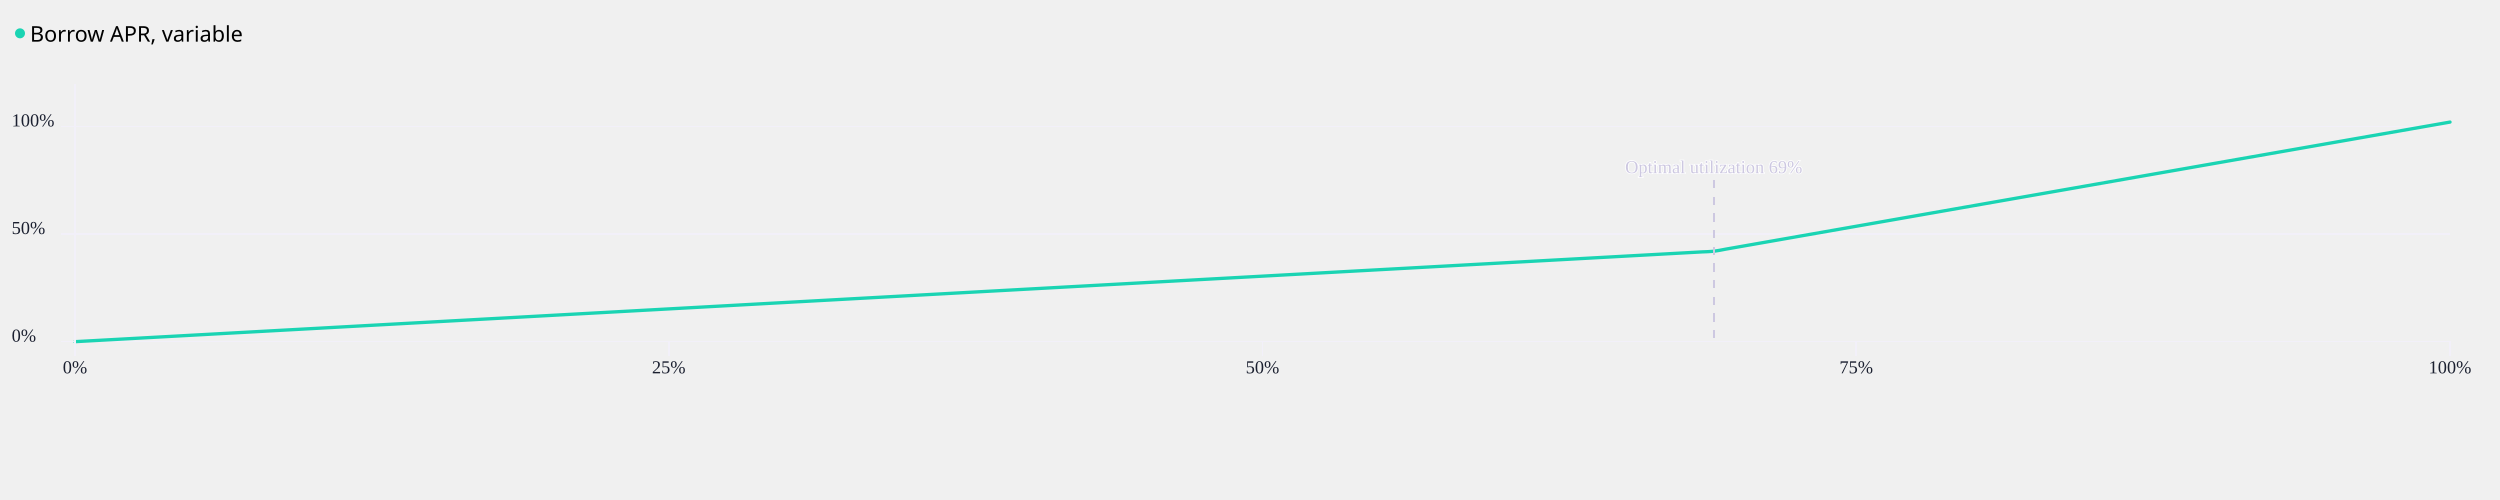
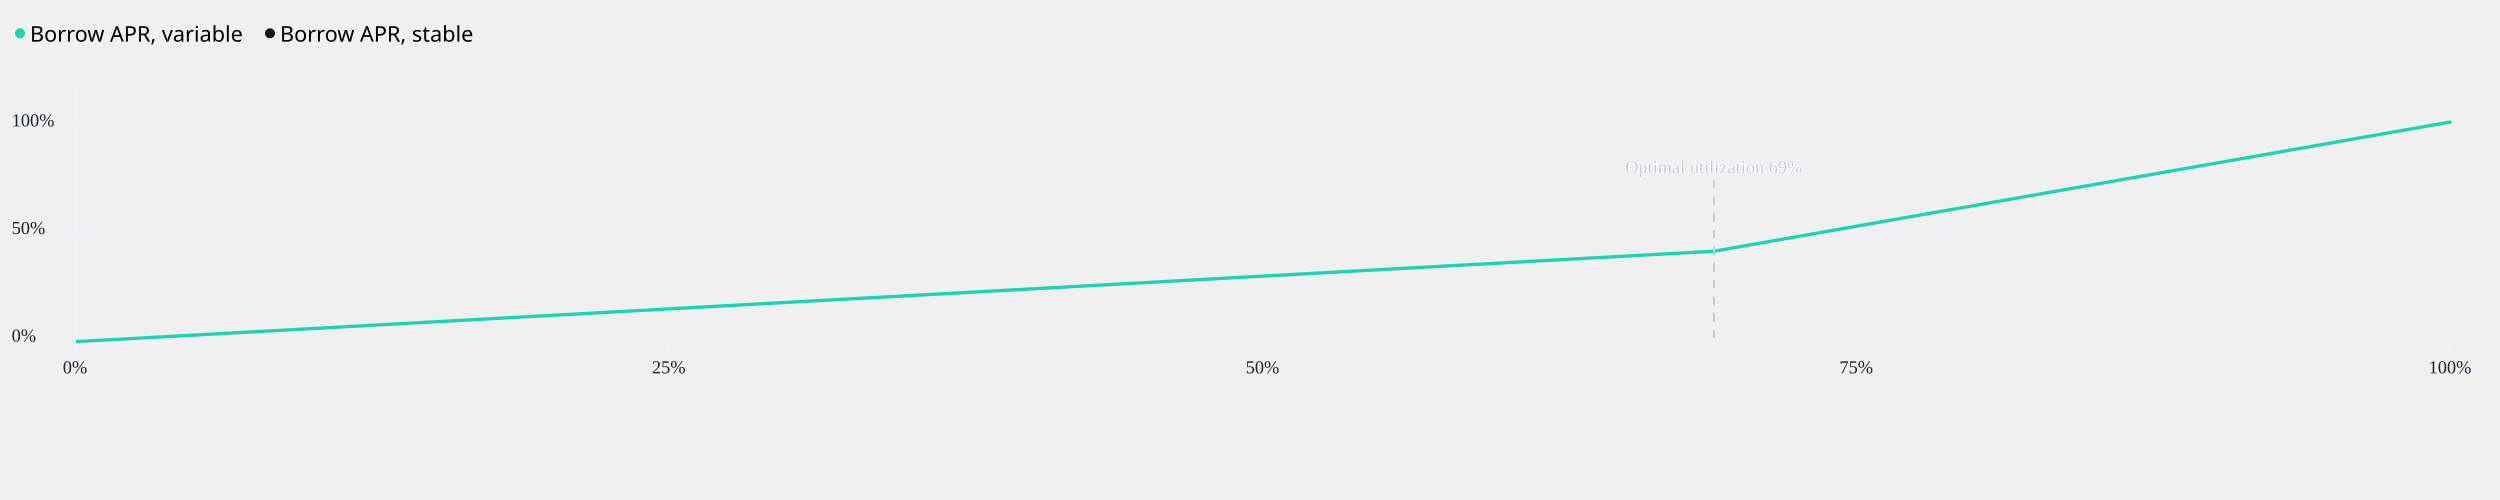
<svg xmlns="http://www.w3.org/2000/svg" style="background: white;" width="1500" height="300">
  <g style="color: black; font-size: 13px; font-family: sans-serif; transform: translate(18px, 25px);">
    <g>
      <circle r="3" cx="-6" cy="-5" style="fill: #1AD4B3" />
      <text>Borrow APR, variable</text>
+     </g>
+     <g style="transform: translateX(150px);">
+       <circle r="3" cx="-6" cy="-5" style="fill: #101423" />
+       <text>Borrow APR, stable</text>
    </g>
  </g>
  <g class="visx-group" transform="translate(45, 50)">
    <g class="visx-group visx-rows" transform="translate(0, 0)">
      <line class="visx-line" x1="0" y1="155" x2="1425" y2="155" fill="transparent" shape-rendering="crispEdges" stroke="#F2F0F9" stroke-width="1" pointer-events="none" />
      <line class="visx-line" x1="0" y1="90.417" x2="1425" y2="90.417" fill="transparent" shape-rendering="crispEdges" stroke="#F2F0F9" stroke-width="1" pointer-events="none" />
      <line class="visx-line" x1="0" y1="25.833" x2="1425" y2="25.833" fill="transparent" shape-rendering="crispEdges" stroke="#F2F0F9" stroke-width="1" pointer-events="none" />
    </g>
    <path class="visx-linepath" d="M0,155C2.375,154.869,4.75,154.738,7.125,154.607C9.5,154.476,11.875,154.345,14.25,154.214C16.625,154.083,19,153.952,21.375,153.821C23.75,153.69,26.125,153.559,28.5,153.428C30.875,153.296,33.25,153.165,35.625,153.034C38,152.903,40.375,152.772,42.75,152.641C45.125,152.51,47.5,152.379,49.875,152.248C52.25,152.117,54.625,151.986,57,151.855C59.375,151.724,61.75,151.593,64.125,151.462C66.5,151.331,68.875,151.2,71.25,151.069C73.625,150.938,76,150.807,78.375,150.676C80.75,150.545,83.125,150.414,85.5,150.283C87.875,150.152,90.25,150.021,92.625,149.889C95,149.758,97.375,149.627,99.75,149.496C102.125,149.365,104.5,149.234,106.875,149.103C109.25,148.972,111.625,148.841,114,148.71C116.375,148.579,118.75,148.448,121.125,148.317C123.5,148.186,125.875,148.055,128.25,147.924C130.625,147.793,133,147.662,135.375,147.531C137.75,147.4,140.125,147.269,142.5,147.138C144.875,147.007,147.25,146.876,149.625,146.745C152,146.614,154.375,146.482,156.75,146.351C159.125,146.22,161.5,146.089,163.875,145.958C166.25,145.827,168.625,145.696,171,145.565C173.375,145.434,175.75,145.303,178.125,145.172C180.5,145.041,182.875,144.91,185.25,144.779C187.625,144.648,190,144.517,192.375,144.386C194.75,144.255,197.125,144.124,199.5,143.993C201.875,143.862,204.25,143.731,206.625,143.6C209,143.469,211.375,143.338,213.75,143.207C216.125,143.075,218.5,142.944,220.875,142.813C223.25,142.682,225.625,142.551,228,142.42C230.375,142.289,232.75,142.158,235.125,142.027C237.5,141.896,239.875,141.765,242.25,141.634C244.625,141.503,247,141.372,249.375,141.241C251.75,141.11,254.125,140.979,256.5,140.848C258.875,140.717,261.25,140.586,263.625,140.455C266,140.324,268.375,140.193,270.75,140.062C273.125,139.931,275.5,139.8,277.875,139.668C280.25,139.537,282.625,139.406,285,139.275C287.375,139.144,289.75,139.013,292.125,138.882C294.5,138.751,296.875,138.62,299.25,138.489C301.625,138.358,304,138.227,306.375,138.096C308.75,137.965,311.125,137.834,313.5,137.703C315.875,137.572,318.25,137.441,320.625,137.31C323,137.179,325.375,137.048,327.75,136.917C330.125,136.786,332.5,136.655,334.875,136.524C337.25,136.393,339.625,136.261,342,136.13C344.375,135.999,346.75,135.868,349.125,135.737C351.5,135.606,353.875,135.475,356.25,135.344C358.625,135.213,361,135.082,363.375,134.951C365.75,134.82,368.125,134.689,370.5,134.558C372.875,134.427,375.25,134.296,377.625,134.165C380,134.034,382.375,133.903,384.75,133.772C387.125,133.641,389.5,133.51,391.875,133.379C394.25,133.248,396.625,133.117,399,132.986C401.375,132.854,403.75,132.723,406.125,132.592C408.5,132.461,410.875,132.33,413.25,132.199C415.625,132.068,418,131.937,420.375,131.806C422.75,131.675,425.125,131.544,427.5,131.413C429.875,131.282,432.25,131.151,434.625,131.02C437,130.889,439.375,130.758,441.75,130.627C444.125,130.496,446.5,130.365,448.875,130.234C451.25,130.103,453.625,129.972,456,129.841C458.375,129.71,460.75,129.579,463.125,129.447C465.5,129.316,467.875,129.185,470.25,129.054C472.625,128.923,475,128.792,477.375,128.661C479.75,128.53,482.125,128.399,484.5,128.268C486.875,128.137,489.25,128.006,491.625,127.875C494,127.744,496.375,127.613,498.75,127.482C501.125,127.351,503.5,127.22,505.875,127.089C508.25,126.958,510.625,126.827,513,126.696C515.375,126.565,517.75,126.434,520.125,126.303C522.5,126.171,524.875,126.04,527.25,125.909C529.625,125.778,532,125.647,534.375,125.516C536.75,125.385,539.125,125.254,541.5,125.123C543.875,124.992,546.25,124.861,548.625,124.73C551,124.599,553.375,124.468,555.75,124.337C558.125,124.206,560.5,124.075,562.875,123.944C565.25,123.813,567.625,123.682,570,123.551C572.375,123.42,574.75,123.289,577.125,123.158C579.5,123.027,581.875,122.896,584.25,122.764C586.625,122.633,589,122.502,591.375,122.371C593.75,122.24,596.125,122.109,598.5,121.978C600.875,121.847,603.25,121.716,605.625,121.585C608,121.454,610.375,121.323,612.75,121.192C615.125,121.061,617.5,120.93,619.875,120.799C622.25,120.668,624.625,120.537,627,120.406C629.375,120.275,631.75,120.144,634.125,120.013C636.5,119.882,638.875,119.751,641.25,119.62C643.625,119.489,646,119.357,648.375,119.226C650.75,119.095,653.125,118.964,655.5,118.833C657.875,118.702,660.25,118.571,662.625,118.44C665,118.309,667.375,118.178,669.75,118.047C672.125,117.916,674.5,117.785,676.875,117.654C679.25,117.523,681.625,117.392,684,117.261C686.375,117.13,688.75,116.999,691.125,116.868C693.5,116.737,695.875,116.606,698.25,116.475C700.625,116.344,703,116.213,705.375,116.082C707.75,115.95,710.125,115.819,712.5,115.688C714.875,115.557,717.25,115.426,719.625,115.295C722,115.164,724.375,115.033,726.75,114.902C729.125,114.771,731.5,114.64,733.875,114.509C736.25,114.378,738.625,114.247,741,114.116C743.375,113.985,745.75,113.854,748.125,113.723C750.5,113.592,752.875,113.461,755.25,113.33C757.625,113.199,760,113.068,762.375,112.937C764.75,112.806,767.125,112.675,769.5,112.543C771.875,112.412,774.25,112.281,776.625,112.15C779,112.019,781.375,111.888,783.75,111.757C786.125,111.626,788.5,111.495,790.875,111.364C793.25,111.233,795.625,111.102,798,110.971C800.375,110.84,802.75,110.709,805.125,110.578C807.5,110.447,809.875,110.316,812.25,110.185C814.625,110.054,817,109.923,819.375,109.792C821.75,109.661,824.125,109.53,826.5,109.399C828.875,109.268,831.25,109.136,833.625,109.005C836,108.874,838.375,108.743,840.75,108.612C843.125,108.481,845.5,108.35,847.875,108.219C850.25,108.088,852.625,107.957,855,107.826C857.375,107.695,859.75,107.564,862.125,107.433C864.5,107.302,866.875,107.171,869.25,107.04C871.625,106.909,874,106.778,876.375,106.647C878.75,106.516,881.125,106.385,883.5,106.254C885.875,106.123,888.25,105.992,890.625,105.861C893,105.729,895.375,105.598,897.75,105.467C900.125,105.336,902.5,105.205,904.875,105.074C907.25,104.943,909.625,104.812,912,104.681C914.375,104.55,916.75,104.419,919.125,104.288C921.5,104.157,923.875,104.026,926.25,103.895C928.625,103.764,931,103.633,933.375,103.502C935.75,103.371,938.125,103.24,940.5,103.109C942.875,102.978,945.25,102.847,947.625,102.716C950,102.585,952.375,102.454,954.75,102.322C957.125,102.191,959.5,102.06,961.875,101.929C964.25,101.798,966.625,101.667,969,101.536C971.375,101.405,973.75,101.274,976.125,101.143C978.5,101.012,980.875,101.012,983.25,100.75C985.625,100.488,988,99.917,990.375,99.5C992.75,99.083,995.125,98.667,997.5,98.25C999.875,97.833,1002.25,97.417,1004.625,97C1007,96.583,1009.375,96.167,1011.75,95.75C1014.125,95.333,1016.5,94.917,1018.875,94.5C1021.25,94.083,1023.625,93.667,1026,93.25C1028.375,92.833,1030.75,92.417,1033.125,92C1035.5,91.583,1037.875,91.167,1040.25,90.75C1042.625,90.333,1045,89.917,1047.375,89.5C1049.75,89.083,1052.125,88.667,1054.5,88.25C1056.875,87.833,1059.25,87.417,1061.625,87C1064,86.583,1066.375,86.167,1068.75,85.75C1071.125,85.333,1073.5,84.917,1075.875,84.5C1078.25,84.083,1080.625,83.667,1083,83.25C1085.375,82.833,1087.75,82.417,1090.125,82C1092.5,81.583,1094.875,81.167,1097.25,80.75C1099.625,80.333,1102,79.917,1104.375,79.5C1106.75,79.083,1109.125,78.667,1111.5,78.25C1113.875,77.833,1116.25,77.417,1118.625,77C1121,76.583,1123.375,76.167,1125.75,75.75C1128.125,75.333,1130.5,74.917,1132.875,74.5C1135.25,74.083,1137.625,73.667,1140,73.25C1142.375,72.833,1144.75,72.417,1147.125,72C1149.5,71.583,1151.875,71.167,1154.25,70.75C1156.625,70.333,1159,69.917,1161.375,69.5C1163.75,69.083,1166.125,68.667,1168.5,68.25C1170.875,67.833,1173.25,67.417,1175.625,67C1178,66.583,1180.375,66.167,1182.75,65.75C1185.125,65.333,1187.5,64.917,1189.875,64.5C1192.25,64.083,1194.625,63.667,1197,63.25C1199.375,62.833,1201.75,62.417,1204.125,62C1206.5,61.583,1208.875,61.167,1211.25,60.75C1213.625,60.333,1216,59.917,1218.375,59.5C1220.75,59.083,1223.125,58.667,1225.5,58.25C1227.875,57.833,1230.25,57.417,1232.625,57C1235,56.583,1237.375,56.167,1239.75,55.75C1242.125,55.333,1244.5,54.917,1246.875,54.5C1249.25,54.083,1251.625,53.667,1254,53.25C1256.375,52.833,1258.75,52.417,1261.125,52C1263.5,51.583,1265.875,51.167,1268.25,50.75C1270.625,50.333,1273,49.917,1275.375,49.5C1277.75,49.083,1280.125,48.667,1282.5,48.25C1284.875,47.833,1287.25,47.417,1289.625,47C1292,46.583,1294.375,46.167,1296.75,45.75C1299.125,45.333,1301.5,44.917,1303.875,44.5C1306.25,44.083,1308.625,43.667,1311,43.25C1313.375,42.833,1315.75,42.417,1318.125,42C1320.5,41.583,1322.875,41.167,1325.25,40.75C1327.625,40.333,1330,39.917,1332.375,39.5C1334.75,39.083,1337.125,38.667,1339.5,38.25C1341.875,37.833,1344.25,37.417,1346.625,37C1349,36.583,1351.375,36.167,1353.75,35.75C1356.125,35.333,1358.5,34.917,1360.875,34.5C1363.25,34.083,1365.625,33.667,1368,33.25C1370.375,32.833,1372.75,32.417,1375.125,32C1377.5,31.583,1379.875,31.167,1382.25,30.75C1384.625,30.333,1387,29.917,1389.375,29.5C1391.75,29.083,1394.125,28.667,1396.5,28.25C1398.875,27.833,1401.25,27.417,1403.625,27C1406,26.583,1408.375,26.167,1410.75,25.75C1413.125,25.333,1415.5,24.917,1417.875,24.5C1420.25,24.083,1422.625,23.667,1425,23.25" fill="transparent" stroke-linecap="round" stroke="#1AD4B3" stroke-width="2" />
    <g class="visx-group visx-axis visx-axis-bottom" transform="translate(0, 155)">
      <g class="visx-group visx-axis-tick" transform="translate(0, 0)">
        <line class="visx-line" x1="0" y1="0" x2="0" y2="8" fill="transparent" shape-rendering="crispEdges" stroke="#F2F0F9" stroke-width="1" stroke-linecap="square" />
        <svg x="0" y="0" font-size="11" style="overflow:visible">
          <text transform="" x="0" y="19" fill="#1B2030" font-size="11" text-anchor="middle">
            <tspan x="0" dy="0em">0%</tspan>
          </text>
        </svg>
      </g>
      <g class="visx-group visx-axis-tick" transform="translate(0, 0)">
        <line class="visx-line" x1="356.25" y1="0" x2="356.25" y2="8" fill="transparent" shape-rendering="crispEdges" stroke="#F2F0F9" stroke-width="1" stroke-linecap="square" />
        <svg x="0" y="0" font-size="11" style="overflow:visible">
          <text transform="" x="356.25" y="19" fill="#1B2030" font-size="11" text-anchor="middle">
            <tspan x="356.25" dy="0em">25%</tspan>
          </text>
        </svg>
      </g>
      <g class="visx-group visx-axis-tick" transform="translate(0, 0)">
        <line class="visx-line" x1="712.5" y1="0" x2="712.5" y2="8" fill="transparent" shape-rendering="crispEdges" stroke="#F2F0F9" stroke-width="1" stroke-linecap="square" />
        <svg x="0" y="0" font-size="11" style="overflow:visible">
          <text transform="" x="712.5" y="19" fill="#1B2030" font-size="11" text-anchor="middle">
            <tspan x="712.5" dy="0em">50%</tspan>
          </text>
        </svg>
      </g>
      <g class="visx-group visx-axis-tick" transform="translate(0, 0)">
        <line class="visx-line" x1="1068.75" y1="0" x2="1068.75" y2="8" fill="transparent" shape-rendering="crispEdges" stroke="#F2F0F9" stroke-width="1" stroke-linecap="square" />
        <svg x="0" y="0" font-size="11" style="overflow:visible">
          <text transform="" x="1068.75" y="19" fill="#1B2030" font-size="11" text-anchor="middle">
            <tspan x="1068.75" dy="0em">75%</tspan>
          </text>
        </svg>
      </g>
      <g class="visx-group visx-axis-tick" transform="translate(0, 0)">
        <line class="visx-line" x1="1425" y1="0" x2="1425" y2="8" fill="transparent" shape-rendering="crispEdges" stroke="#F2F0F9" stroke-width="1" stroke-linecap="square" />
        <svg x="0" y="0" font-size="11" style="overflow:visible">
          <text transform="" x="1425" y="19" fill="#1B2030" font-size="11" text-anchor="middle">
            <tspan x="1425" dy="0em">100%</tspan>
          </text>
        </svg>
      </g>
    </g>
    <g class="visx-group visx-axis visx-axis-left" transform="translate(0, 0)">
      <g class="visx-group visx-axis-tick" transform="translate(0, 0)">
        <line class="visx-line" x1="0" y1="155" x2="-8" y2="155" fill="transparent" shape-rendering="crispEdges" stroke="#F2F0F9" stroke-width="1" stroke-linecap="square" />
        <svg x="-30" y="0" font-size="11" style="overflow:visible">
          <text transform="" x="-8" y="155" fill="#1B2030" font-size="11" text-anchor="start">
            <tspan x="-8" dy="0em">0%</tspan>
          </text>
        </svg>
      </g>
      <g class="visx-group visx-axis-tick" transform="translate(0, 0)">
        <line class="visx-line" x1="0" y1="90.417" x2="-8" y2="90.417" fill="transparent" shape-rendering="crispEdges" stroke="#F2F0F9" stroke-width="1" stroke-linecap="square" />
        <svg x="-30" y="0" font-size="11" style="overflow:visible">
          <text transform="" x="-8" y="90.417" fill="#1B2030" font-size="11" text-anchor="start">
            <tspan x="-8" dy="0em">50%</tspan>
          </text>
        </svg>
      </g>
      <g class="visx-group visx-axis-tick" transform="translate(0, 0)">
        <line class="visx-line" x1="0" y1="25.833" x2="-8" y2="25.833" fill="transparent" shape-rendering="crispEdges" stroke="#F2F0F9" stroke-width="1" stroke-linecap="square" />
        <svg x="-30" y="0" font-size="11" style="overflow:visible">
          <text transform="" x="-8" y="25.833" fill="#1B2030" font-size="11" text-anchor="start">
            <tspan x="-8" dy="0em">100%</tspan>
          </text>
        </svg>
      </g>
      <line class="visx-line visx-axis-line" x1="0" y1="155.5" x2="0" y2="0.5" fill="transparent" shape-rendering="crispEdges" stroke="#F2F0F9" stroke-width="1" />
    </g>
    <rect class="visx-bar" width="1425" height="155" fill="transparent" />
    <line class="visx-line" x1="983.25" y1="58" x2="983.25" y2="155" fill="transparent" shape-rendering="crispEdges" stroke="#CDC8E1" stroke-width="1" pointer-events="none" stroke-dasharray="5" />
    <svg x="0" y="0" font-size="11px" style="overflow:visible">
      <text transform="" x="983.25" y="50" font-size="11px" fill="#555069" stroke="#FFFFFF" stroke-width="1px" text-anchor="middle">
        <tspan x="983.25" dy="0.355em">Optimal utilization 69%</tspan>
      </text>
    </svg>
    <svg x="0" y="0" font-size="11px" style="overflow:visible">
      <text transform="" x="983.25" y="50" font-size="11px" fill="#CDC8E1" text-anchor="middle">
        <tspan x="983.25" dy="0.355em">Optimal utilization 69%</tspan>
      </text>
    </svg>
  </g>
</svg>
